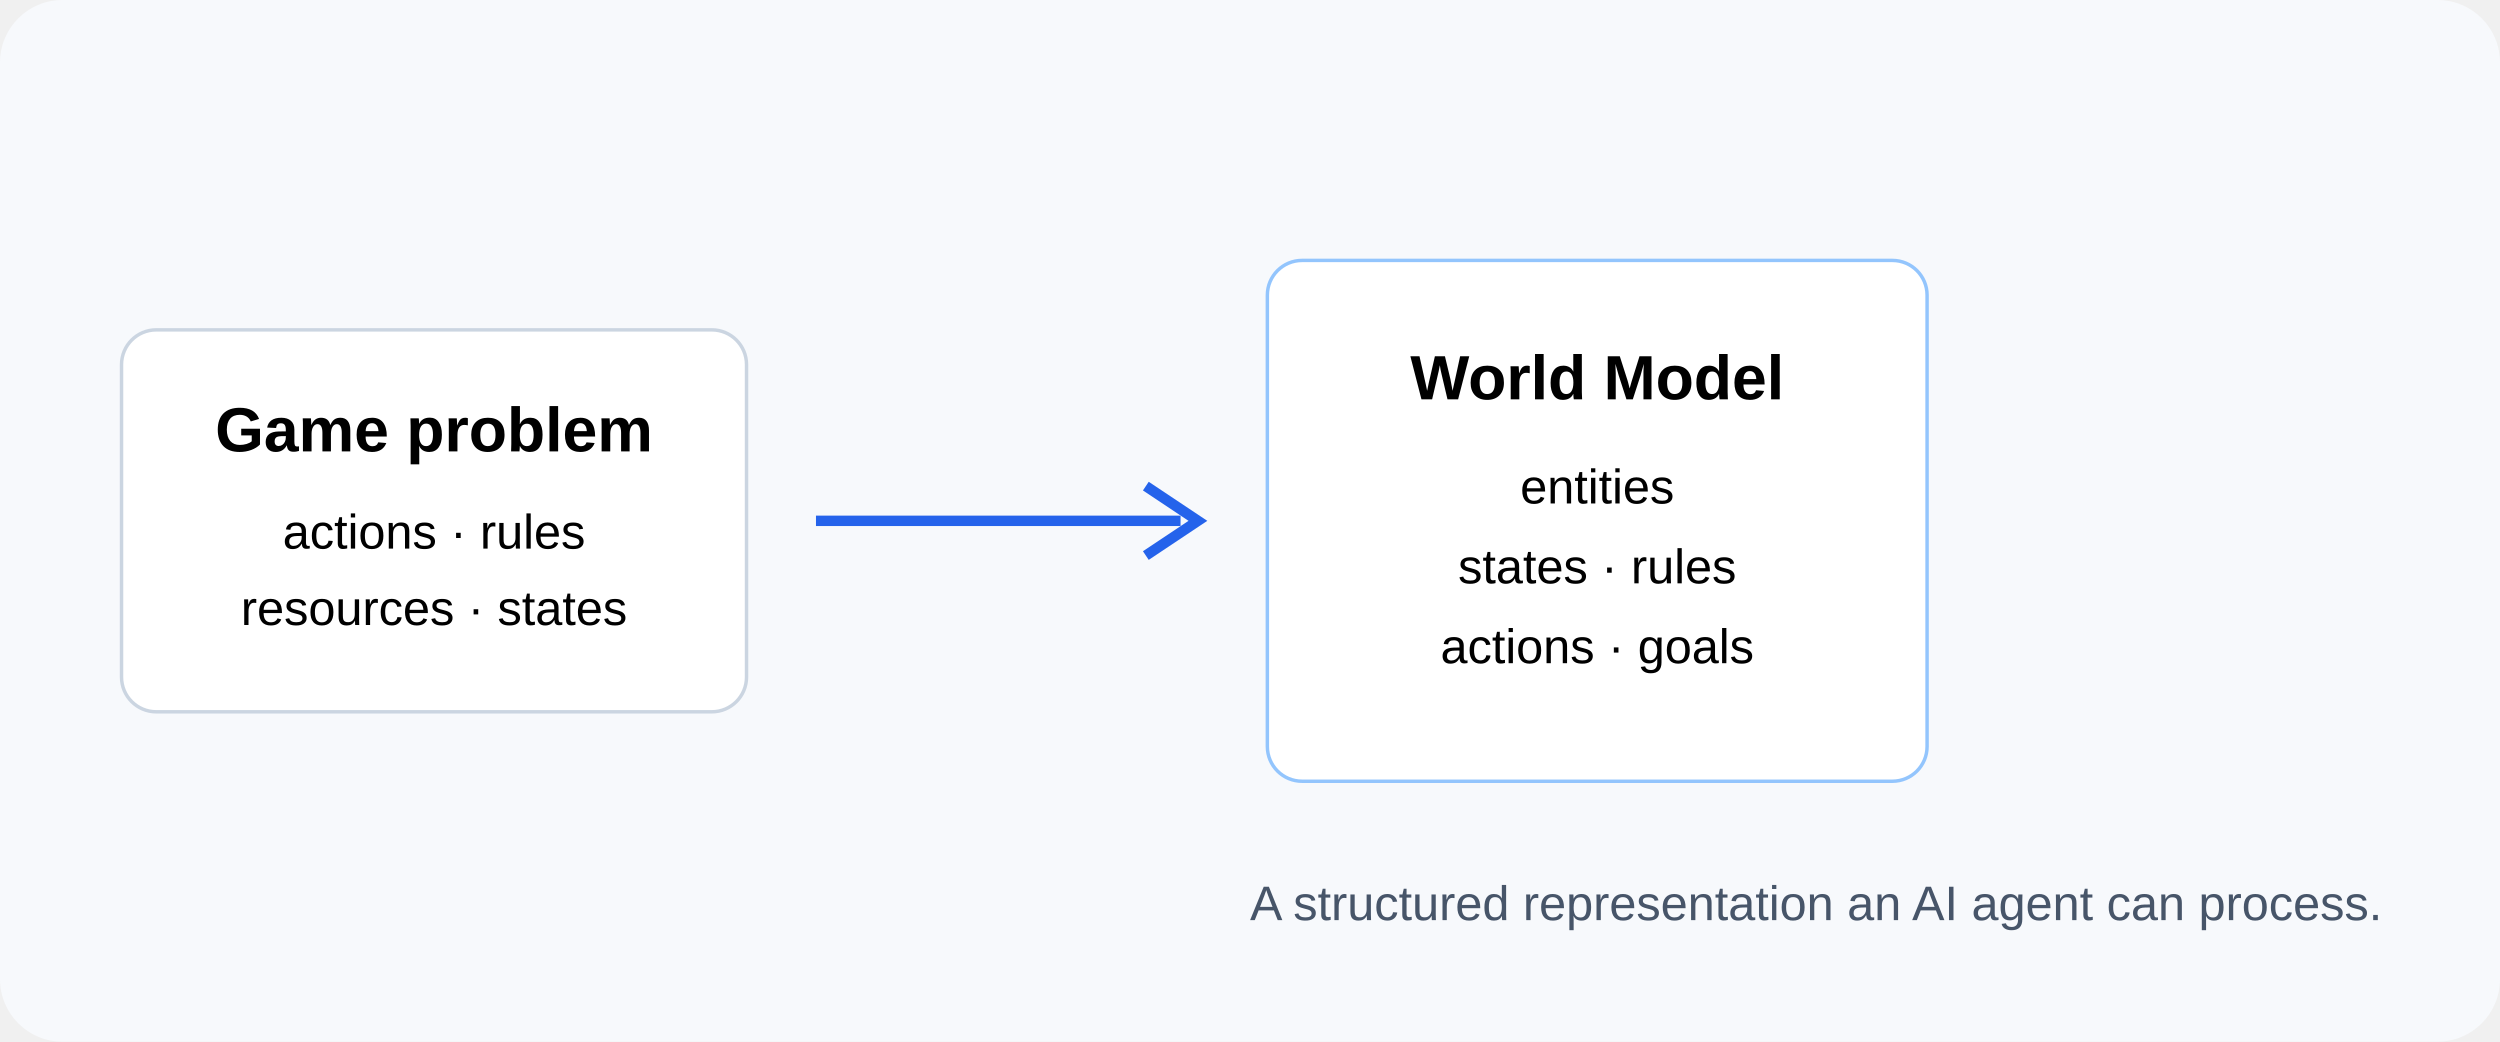
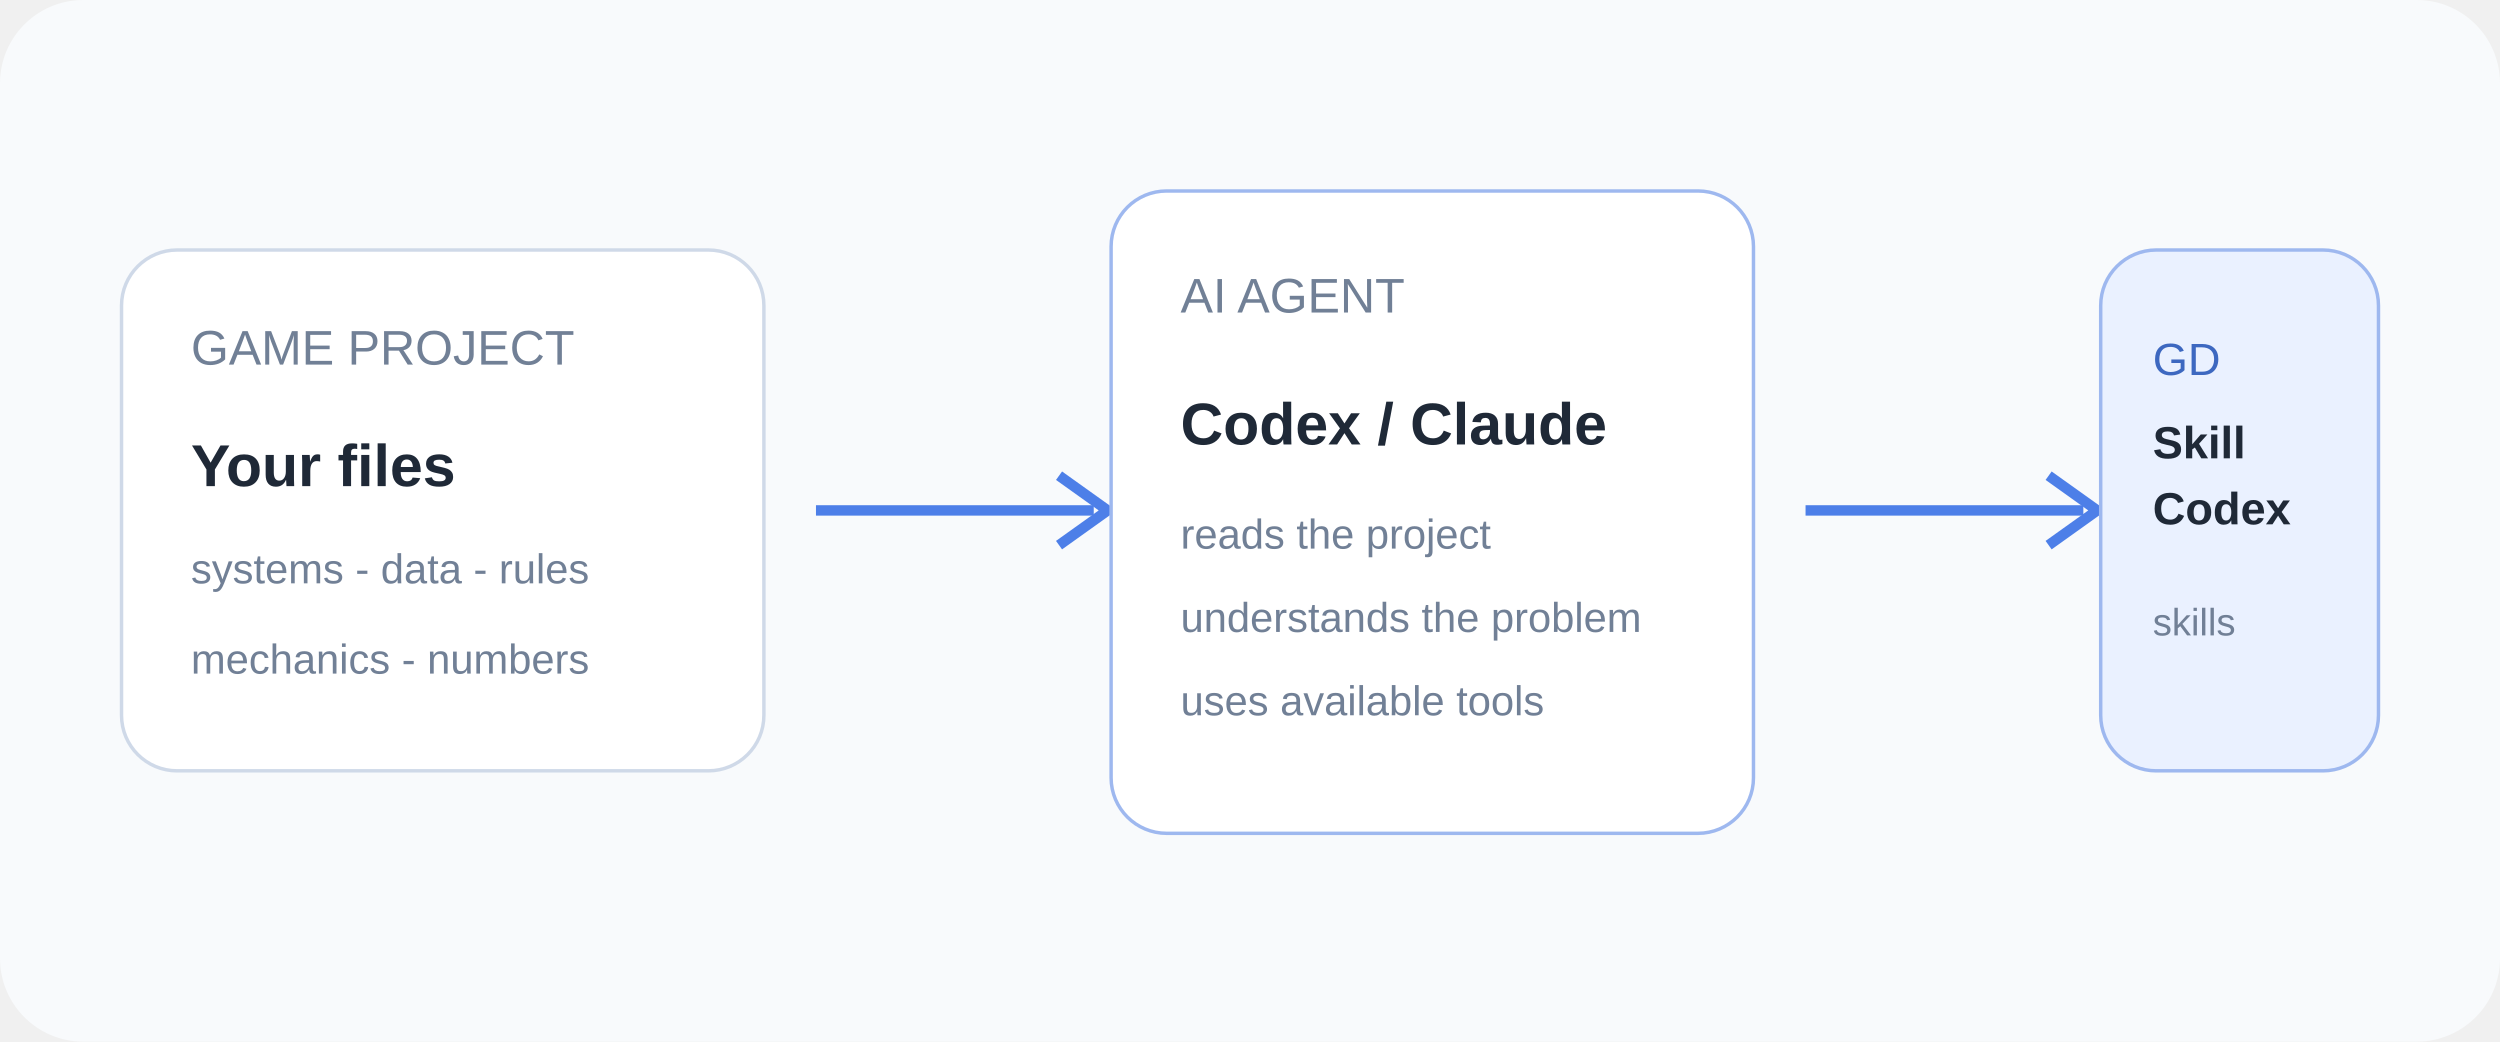
<svg xmlns="http://www.w3.org/2000/svg" viewBox="0 0 720 300">
-   <rect width="720" height="300" rx="18" fill="#f7f9fc" />
-   <rect x="35" y="95" width="180" height="110" rx="10" fill="#fff" stroke="#cbd5e1" />
-   <text x="125" y="130" text-anchor="middle" font-family="Arial" font-size="18" font-weight="700">Game problem</text>
-   <text x="125" y="158" text-anchor="middle" font-family="Arial" font-size="14">actions · rules</text>
-   <text x="125" y="180" text-anchor="middle" font-family="Arial" font-size="14">resources · states</text>
-   <path d="M235 150h105" stroke="#2563eb" stroke-width="3" />
-   <path d="M330 140l15 10-15 10" fill="none" stroke="#2563eb" stroke-width="3" />
-   <rect x="365" y="75" width="190" height="150" rx="10" fill="#fff" stroke="#93c5fd" />
-   <text x="460" y="115" text-anchor="middle" font-family="Arial" font-size="18" font-weight="700">World Model</text>
-   <text x="460" y="145" text-anchor="middle" font-family="Arial" font-size="14">entities</text>
-   <text x="460" y="168" text-anchor="middle" font-family="Arial" font-size="14">states · rules</text>
-   <text x="460" y="191" text-anchor="middle" font-family="Arial" font-size="14">actions · goals</text>
-   <text x="360" y="265" font-family="Arial" font-size="14" fill="#475569">A structured representation an AI agent can process.</text>
+   <rect width="720" height="300" rx="24" fill="#f8fafc" />
+   <g font-family="Arial,sans-serif">
+     <rect x="35" y="72" width="185" height="150" rx="16" fill="#fff" stroke="#cfd9e8" />
+     <text x="55" y="105" font-size="14" fill="#718096">GAME PROJECT</text>
+     <text x="55" y="140" font-size="17" font-weight="700" fill="#1f2937">Your files</text>
+     <text x="55" y="168" font-size="12" fill="#718096">systems - data - rules</text>
+     <text x="55" y="194" font-size="12" fill="#718096">mechanics - numbers</text>
+     <path d="M235 147h80" stroke="#4d7fe8" stroke-width="3" />
+     <path d="m305 137 14 10-14 10" fill="none" stroke="#4d7fe8" stroke-width="3" />
+     <rect x="320" y="55" width="185" height="185" rx="16" fill="#fff" stroke="#9eb8ef" />
+     <text x="340" y="90" font-size="14" fill="#718096">AI AGENT</text>
+     <text x="340" y="128" font-size="17" font-weight="700" fill="#1f2937">Codex / Claude</text>
+     <text x="340" y="158" font-size="12" fill="#718096">reads the project</text>
+     <text x="340" y="182" font-size="12" fill="#718096">understands the problem</text>
+     <text x="340" y="206" font-size="12" fill="#718096">uses available tools</text>
+     <path d="M520 147h80" stroke="#4d7fe8" stroke-width="3" />
+     <path d="m590 137 14 10-14 10" fill="none" stroke="#4d7fe8" stroke-width="3" />
+     <rect x="605" y="72" width="80" height="150" rx="16" fill="#eaf1ff" stroke="#9eb8ef" />
+     <text x="620" y="108" font-size="13" fill="#3d68c0">GD</text>
+     <text x="620" y="132" font-size="13" font-weight="700" fill="#1f2937">Skill</text>
+     <text x="620" y="151" font-size="13" font-weight="700" fill="#1f2937">Codex</text>
+     <text x="620" y="183" font-size="11" fill="#718096">skills</text>
+   </g>
</svg>
